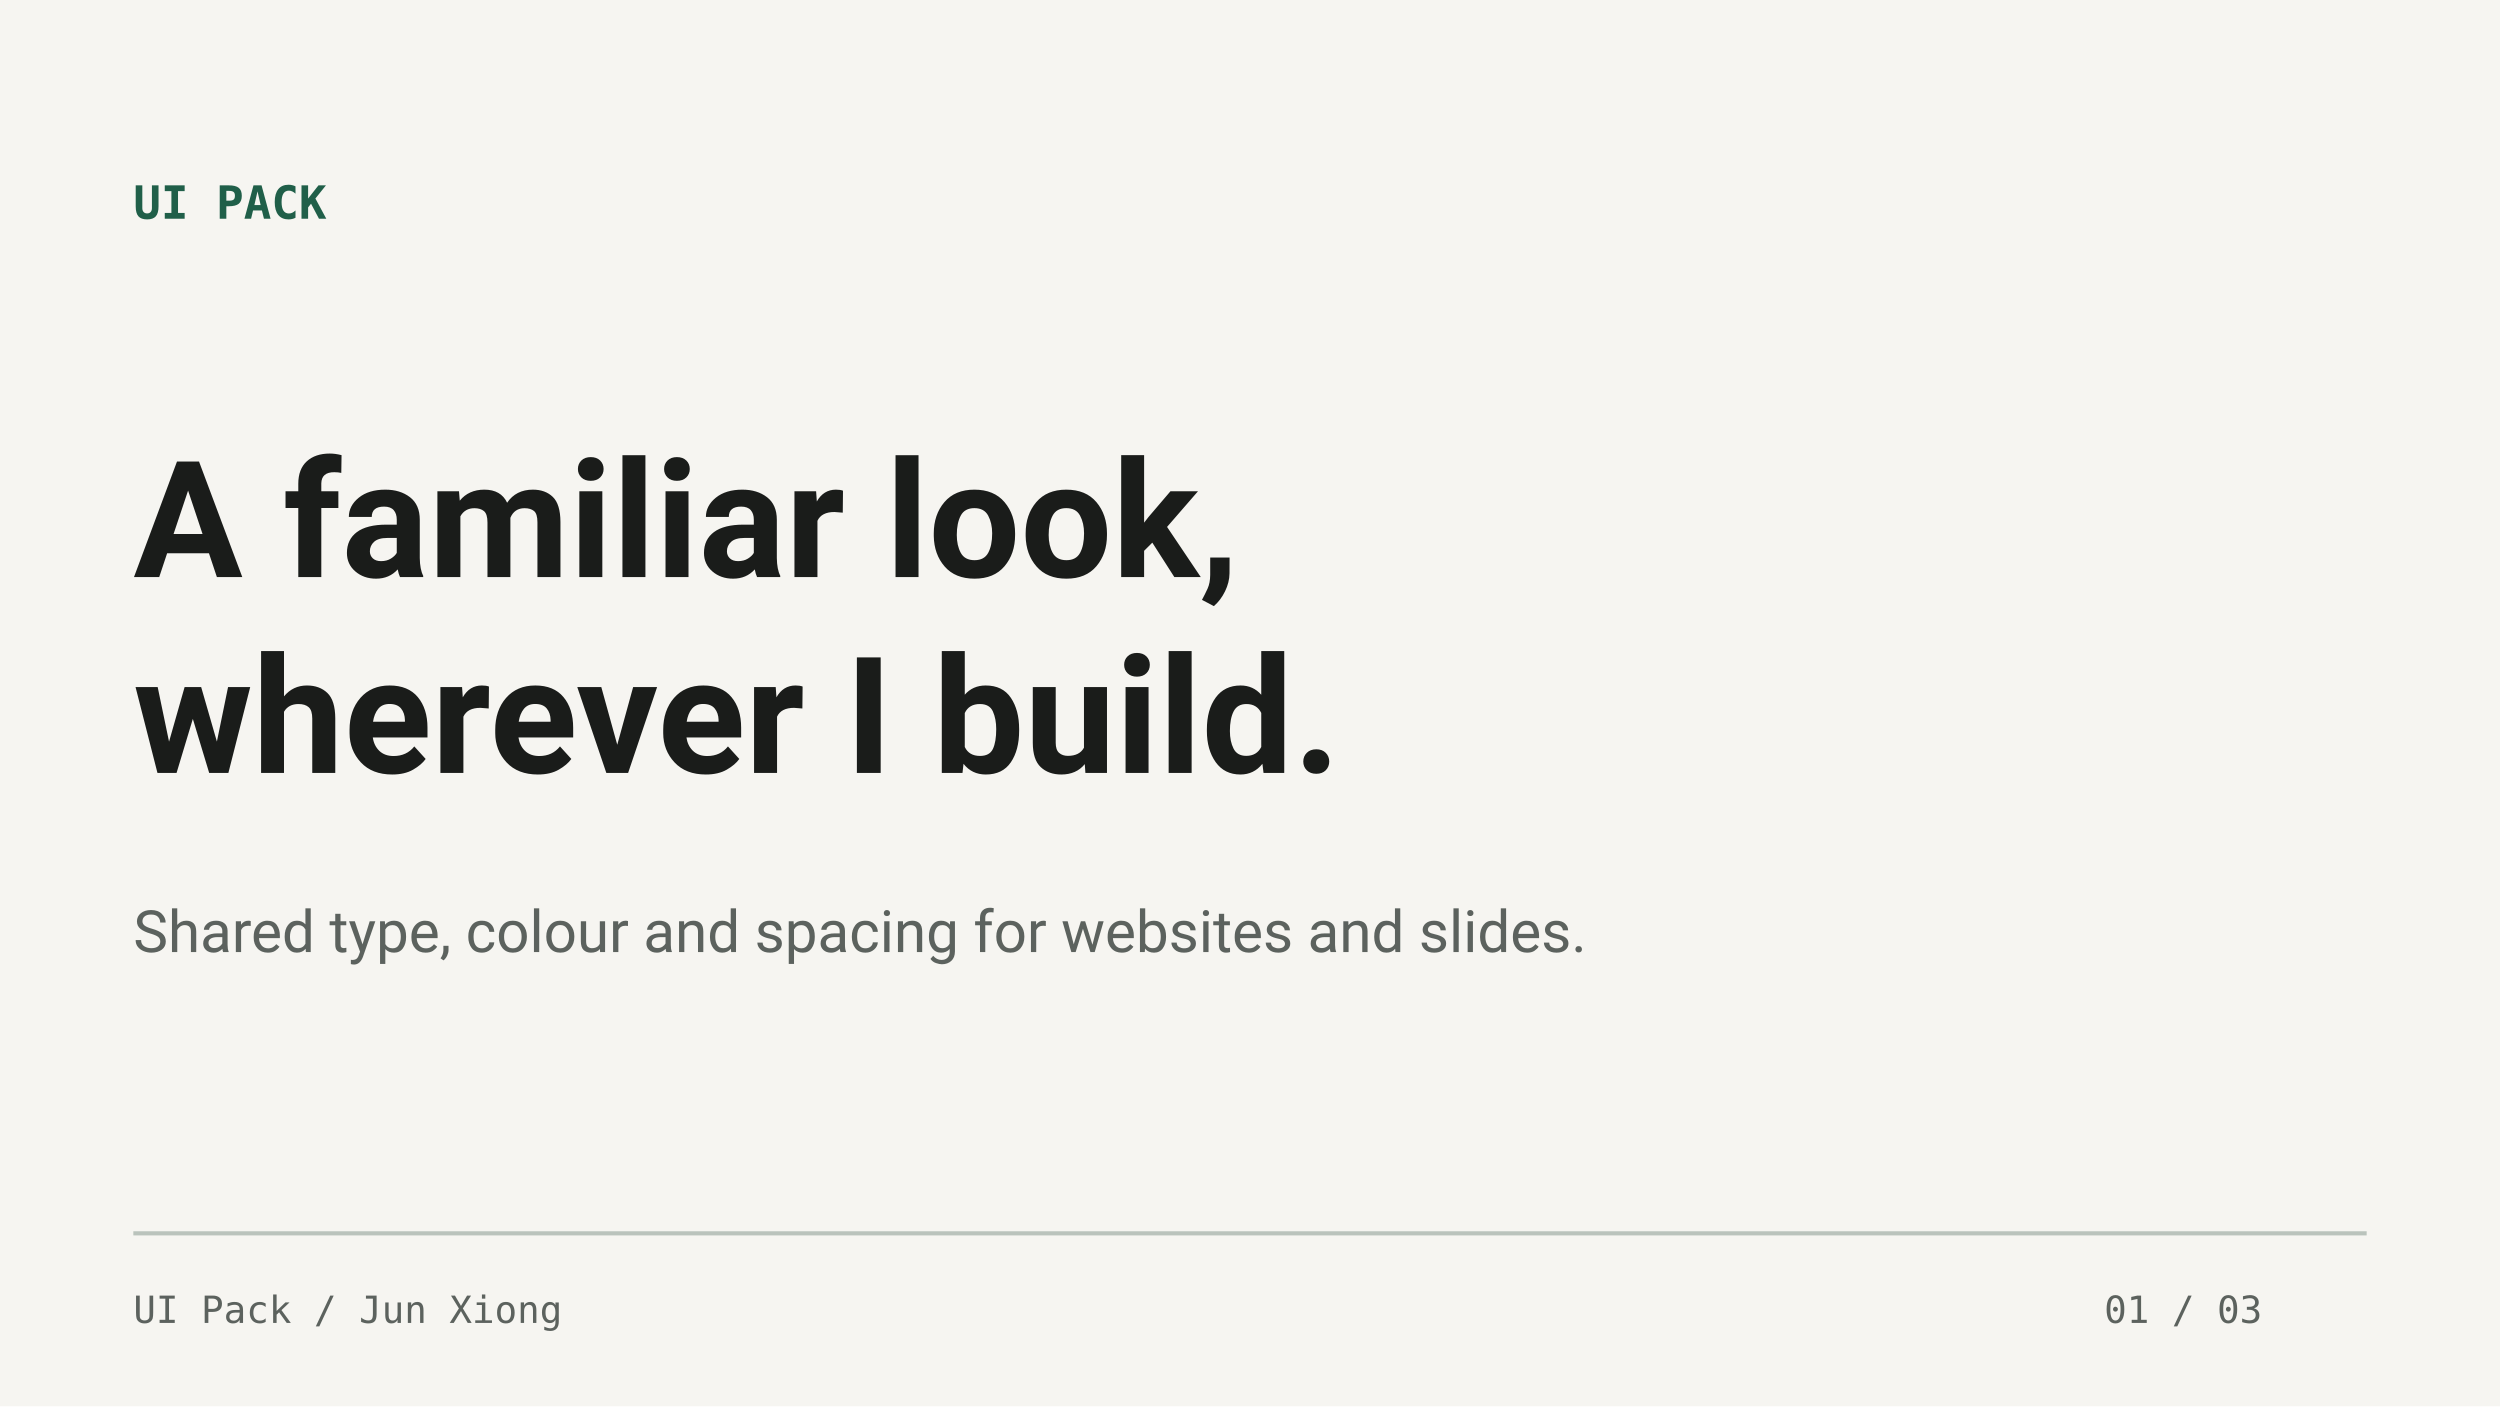
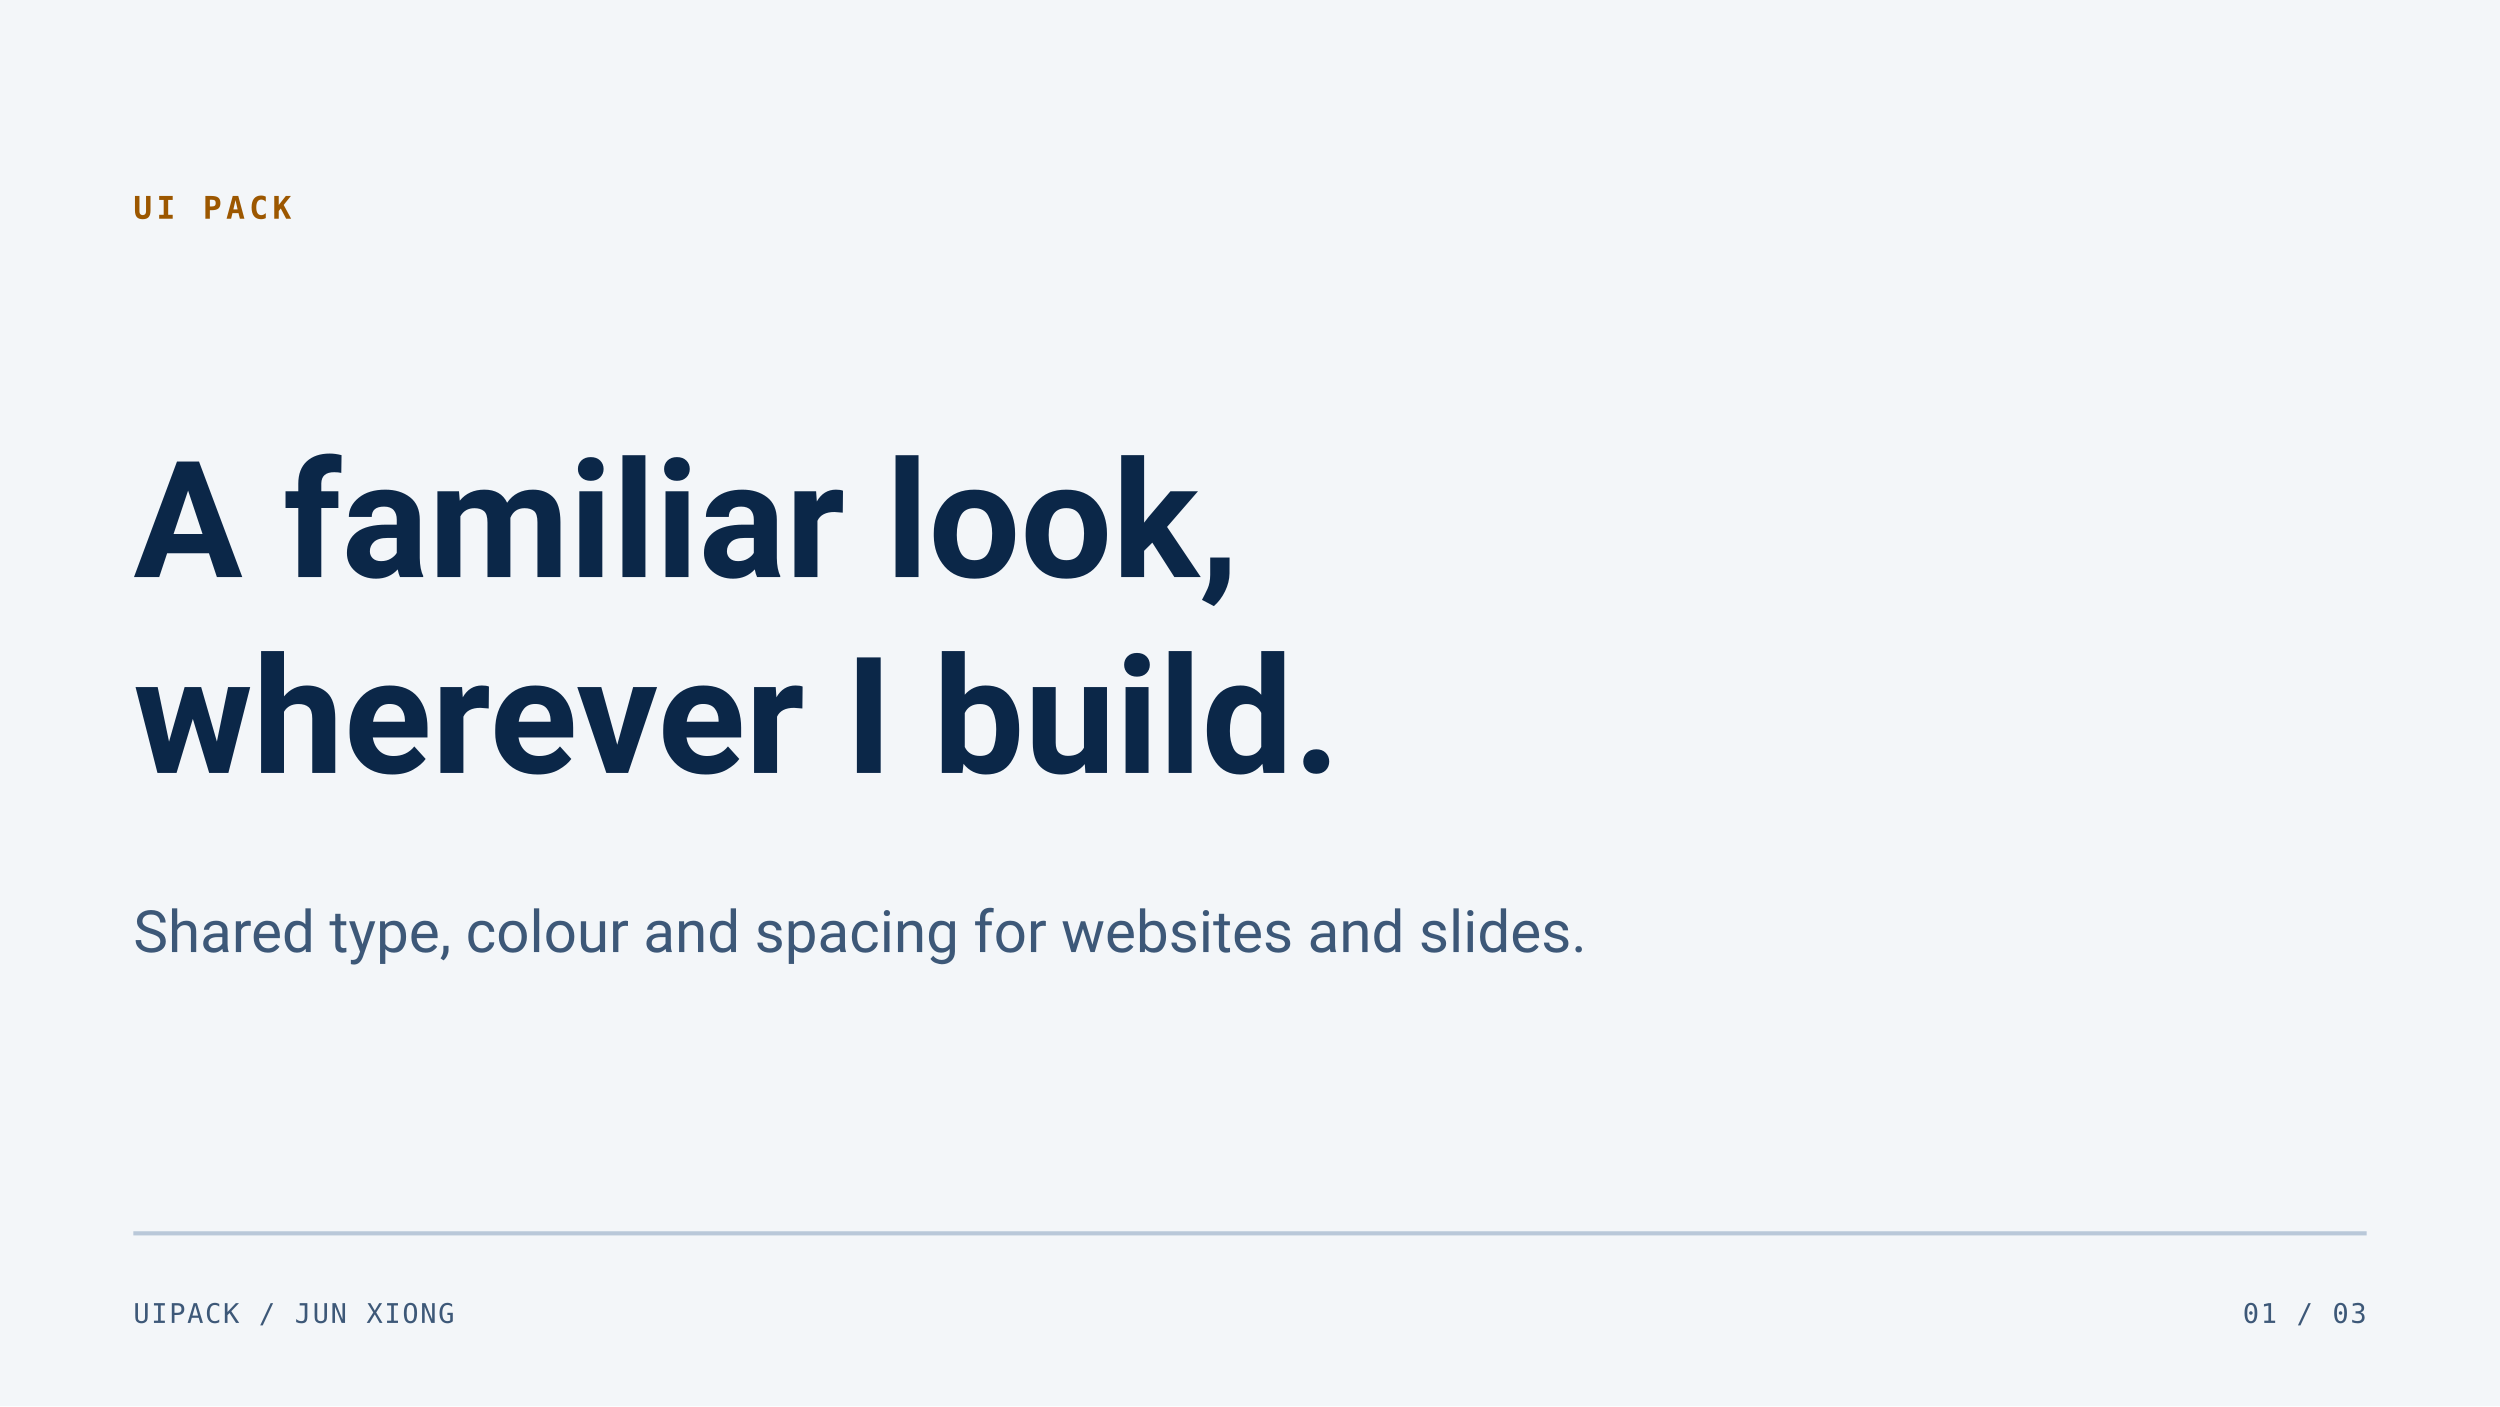
<svg xmlns="http://www.w3.org/2000/svg" width="1200" height="675" viewBox="0 0 1200 675" role="img">
-   <rect width="1200" height="675" fill="#f6f5f1" />
-   <text x="64" y="105" font-family="ui-monospace, SFMono-Regular, Menlo, Consolas, monospace" font-size="22" fill="#205f49" font-weight="700">UI PACK</text>
-   <text x="64" y="277" font-family="system-ui, -apple-system, Segoe UI, Roboto, sans-serif" font-size="78" fill="#1a1c1a" font-weight="600">A familiar look,</text>
-   <text x="64" y="371" font-family="system-ui, -apple-system, Segoe UI, Roboto, sans-serif" font-size="78" fill="#1a1c1a" font-weight="600">wherever I build.</text>
-   <text x="64" y="457" font-family="system-ui, -apple-system, Segoe UI, Roboto, sans-serif" font-size="28" fill="#5c625e" font-weight="400">Shared type, colour and spacing for websites and slides.</text>
-   <path d="M64 592H1136" stroke="#bac3bc" stroke-width="2" />
-   <text x="64" y="635" font-family="ui-monospace, SFMono-Regular, Menlo, Consolas, monospace" font-size="18" fill="#5c625e" font-weight="400">UI Pack / Jun Xiong</text>
-   <text x="1010" y="635" font-family="ui-monospace, SFMono-Regular, Menlo, Consolas, monospace" font-size="18" fill="#5c625e" font-weight="400">01 / 03</text>
+   <rect width="1200" height="675" fill="#f3f6f9" />
+   <text x="64" y="105" class="uipack-slide-starter__label" font-family="'IBM Plex Mono', ui-monospace, 'SFMono-Regular', Menlo, Consolas, monospace" font-size="15" fill="#9c5700" font-weight="600" letter-spacing="0.14em">UI PACK</text>
+   <text x="64" y="277" font-family="'IBM Plex Sans', system-ui, -apple-system, 'Segoe UI', Roboto, sans-serif" font-size="78" fill="#0b2748" font-weight="600">A familiar look,</text>
+   <text x="64" y="371" font-family="'IBM Plex Sans', system-ui, -apple-system, 'Segoe UI', Roboto, sans-serif" font-size="78" fill="#0b2748" font-weight="600">wherever I build.</text>
+   <text x="64" y="457" class="uipack-slide-starter__fine" font-family="'IBM Plex Sans', system-ui, -apple-system, 'Segoe UI', Roboto, sans-serif" font-size="28" fill="#3d5878" font-weight="400">Shared type, colour and spacing for websites and slides.</text>
+   <path d="M64 592H1136" stroke="#b9c8d9" stroke-width="2" />
+   <text x="64" y="635" class="uipack-slide-starter__label" font-family="'IBM Plex Mono', ui-monospace, 'SFMono-Regular', Menlo, Consolas, monospace" font-size="13" fill="#3d5878" font-weight="500" letter-spacing="0.06em">UIPACK / JUN XIONG</text>
+   <text x="1136" y="635" text-anchor="end" class="uipack-slide-starter__label" font-family="'IBM Plex Mono', ui-monospace, 'SFMono-Regular', Menlo, Consolas, monospace" font-size="13" fill="#3d5878" font-weight="500" letter-spacing="0.06em">01 / 03</text>
</svg>
